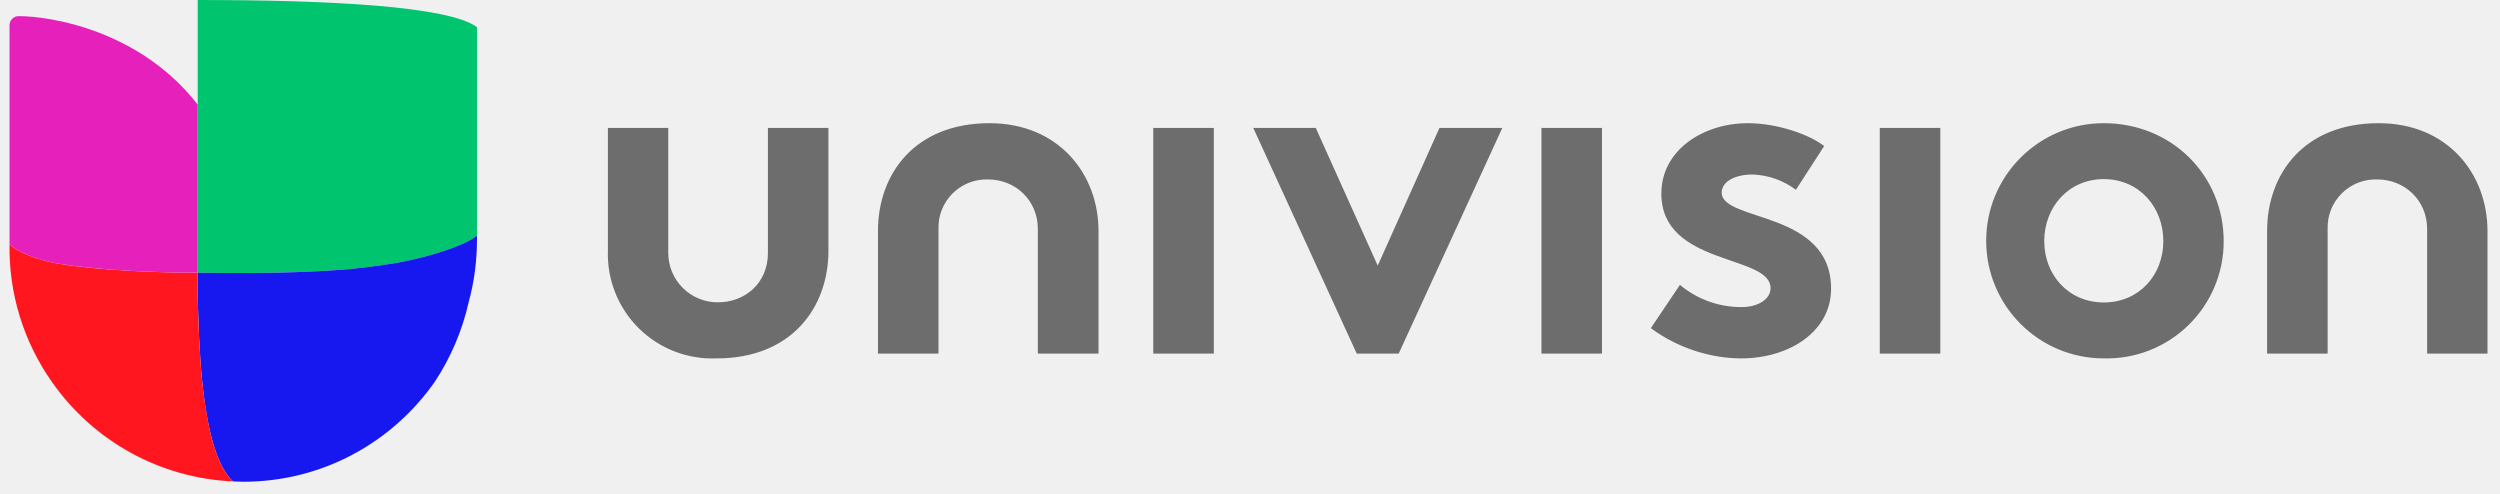
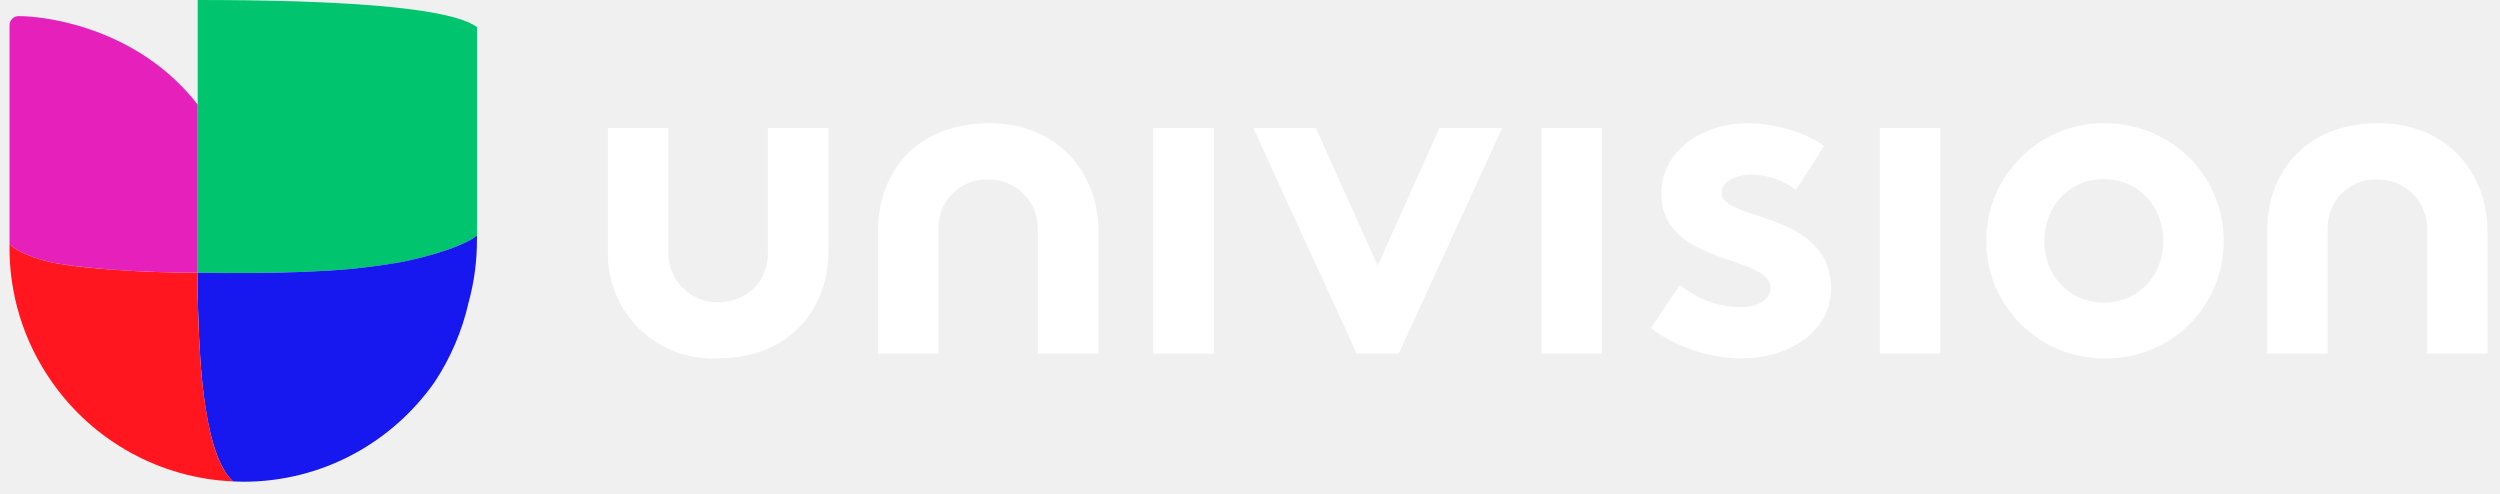
<svg xmlns="http://www.w3.org/2000/svg" width="152" height="30">
  <g fill="none" fill-rule="evenodd">
-     <path d="M73.8 21.5h-3.68V7.78h3.68V21.5zm23.6 0h-3.68V7.78h3.68V21.5zm20.57 0h-3.68V7.78h3.68V21.5zm-60.9 0h-3.69v-7.45c0-3.5 2.26-6.56 6.78-6.56 4.2 0 6.63 3.08 6.63 6.56v7.45H63.1v-7.59c0-1.7-1.33-3-3.03-3a2.92 2.92 0 0 0-3.01 3v7.6zm84.45 0h-3.68v-7.45c0-3.5 2.26-6.56 6.78-6.56 4.2 0 6.62 3.08 6.62 6.56v7.45h-3.67v-7.59c0-1.7-1.34-3-3.03-3a2.92 2.92 0 0 0-3.02 3v7.6zm-57.76-5.34l3.76-8.38h3.82l-6.3 13.72h-2.55L76.2 7.78h3.8l3.77 8.38zm18.38 1.16a5.79 5.79 0 0 0 3.76 1.35c.99 0 1.75-.48 1.75-1.15 0-2.07-6.64-1.33-6.64-5.75 0-2.64 2.54-4.28 5.26-4.28 1.78 0 3.73.68 4.64 1.39l-1.72 2.66a4.65 4.65 0 0 0-2.64-.93c-1.01 0-1.87.4-1.87 1.1 0 1.79 6.65 1.07 6.65 5.84 0 2.63-2.57 4.24-5.46 4.24-1.89 0-3.9-.65-5.5-1.84l1.77-2.63zm25.77 1.07c2.15 0 3.62-1.67 3.62-3.73 0-2.07-1.47-3.77-3.62-3.77-2.14 0-3.62 1.7-3.62 3.77 0 2.06 1.48 3.73 3.62 3.73zm0-10.9c4.16 0 7.29 3.2 7.29 7.17a7.11 7.11 0 0 1-7.29 7.13 7.15 7.15 0 0 1 0-14.3zm-81.22.29h3.68v7.45c0 3.5-2.27 6.56-6.79 6.56a6.35 6.35 0 0 1-6.62-6.56V7.78h3.67v7.6a3 3 0 0 0 3.03 3c1.6 0 3.03-1.13 3.03-3v-7.6z" fill="#6D6D6D" />
+     <path d="M73.8 21.5h-3.68V7.78h3.68V21.5zm23.6 0h-3.68V7.78h3.68V21.5zm20.57 0h-3.68V7.78h3.68V21.5zm-60.9 0h-3.69v-7.45c0-3.5 2.26-6.56 6.78-6.56 4.2 0 6.63 3.08 6.63 6.56v7.45H63.1v-7.59c0-1.7-1.33-3-3.03-3a2.92 2.92 0 0 0-3.01 3v7.6zm84.45 0h-3.68v-7.45c0-3.5 2.26-6.56 6.78-6.56 4.2 0 6.62 3.08 6.62 6.56v7.45h-3.67v-7.59c0-1.7-1.34-3-3.03-3a2.92 2.92 0 0 0-3.02 3v7.6zm-57.76-5.34l3.76-8.38h3.82l-6.3 13.72h-2.55L76.2 7.78h3.8l3.77 8.38zm18.38 1.16a5.79 5.79 0 0 0 3.76 1.35c.99 0 1.75-.48 1.75-1.15 0-2.07-6.64-1.33-6.64-5.75 0-2.64 2.54-4.28 5.26-4.28 1.78 0 3.73.68 4.64 1.39l-1.72 2.66a4.65 4.65 0 0 0-2.64-.93c-1.01 0-1.87.4-1.87 1.1 0 1.79 6.65 1.07 6.65 5.84 0 2.63-2.57 4.24-5.46 4.24-1.89 0-3.9-.65-5.5-1.84l1.77-2.63zm25.77 1.07c2.15 0 3.62-1.67 3.62-3.73 0-2.07-1.47-3.77-3.62-3.77-2.14 0-3.62 1.7-3.62 3.77 0 2.06 1.48 3.73 3.62 3.73zm0-10.9c4.16 0 7.29 3.2 7.29 7.17a7.11 7.11 0 0 1-7.29 7.13 7.15 7.15 0 0 1 0-14.3zm-81.22.29h3.68v7.45c0 3.5-2.27 6.56-6.79 6.56a6.35 6.35 0 0 1-6.62-6.56V7.78h3.67v7.6a3 3 0 0 0 3.03 3c1.6 0 3.03-1.13 3.03-3v-7.6z" fill="#ffffff" />
    <path d="M12.02 0V16.58c.82 0 5.43.12 9.33-.23.98-.1 1.94-.22 2.86-.38 2.24-.43 4.13-1.1 4.79-1.65V1.65C27.29.38 20.1 0 12.02 0" fill="#00C56E" />
    <path d="M29 14.54v-.22c-.66.55-2.55 1.22-4.8 1.65-.9.15-1.87.28-2.85.38-3.9.35-8.5.23-9.33.23v.29l.02 1.86.02.53c.02.8.06 1.6.11 2.38.1 1.64.29 3.18.57 4.46.32 1.43.77 2.55 1.4 3.14l.03.03.62.02c4.82 0 9.07-2.4 11.64-6.07a14.61 14.61 0 0 0 2.07-4.87c.33-1.2.5-2.48.5-3.8v-.01" fill="#1717EF" />
    <path d="M14.14 29.24c-.63-.59-1.08-1.7-1.4-3.14a30.71 30.71 0 0 1-.57-4.46 66.94 66.94 0 0 1-.15-4.78v-.28c-3.74 0-6.99-.28-8.54-.56-1.63-.3-2.71-.9-2.9-1.2a14.12 14.12 0 0 0 2.59 8.42 14.19 14.19 0 0 0 11 6.03l-.03-.03" fill="#FF161F" />
    <path d="M1.13.98c-.3 0-.55.25-.55.55v13.29c.19.3 1.27.9 2.9 1.2l.89.13c1.73.23 4.51.43 7.65.43V6.36C8.48 1.8 3 .98 1.13.98" fill="#E621BB" />
  </g>
</svg>
